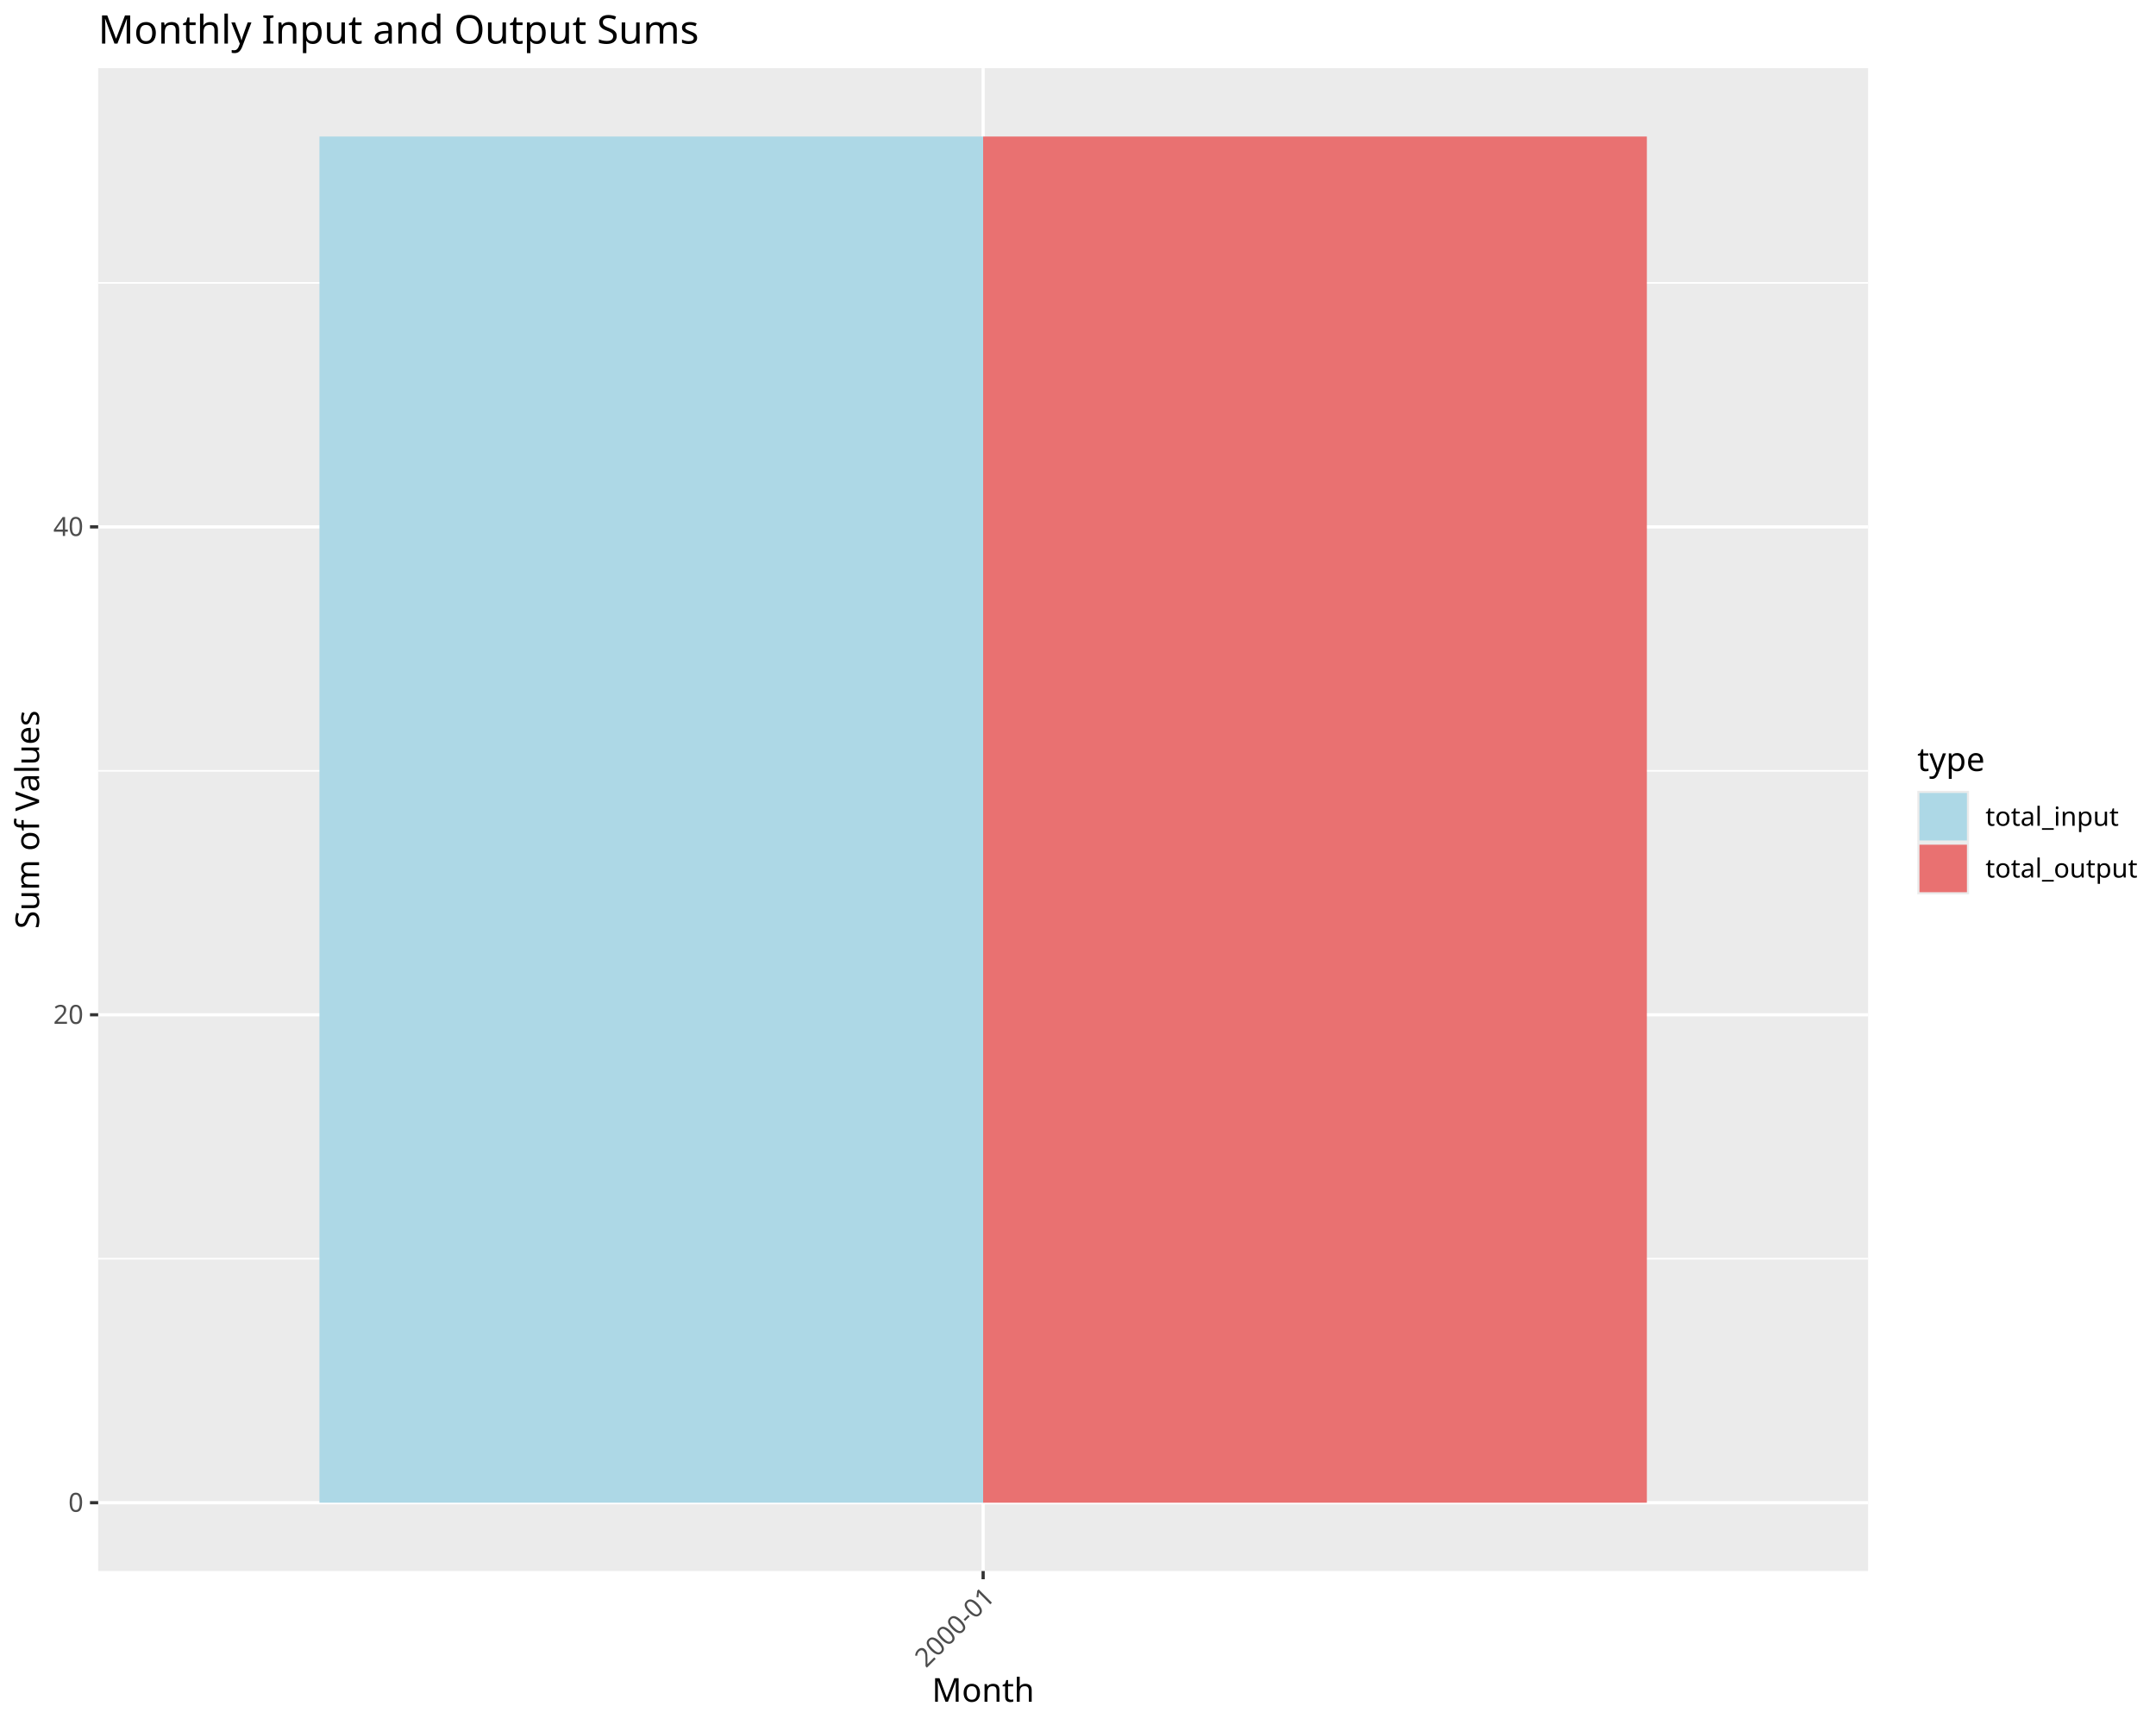
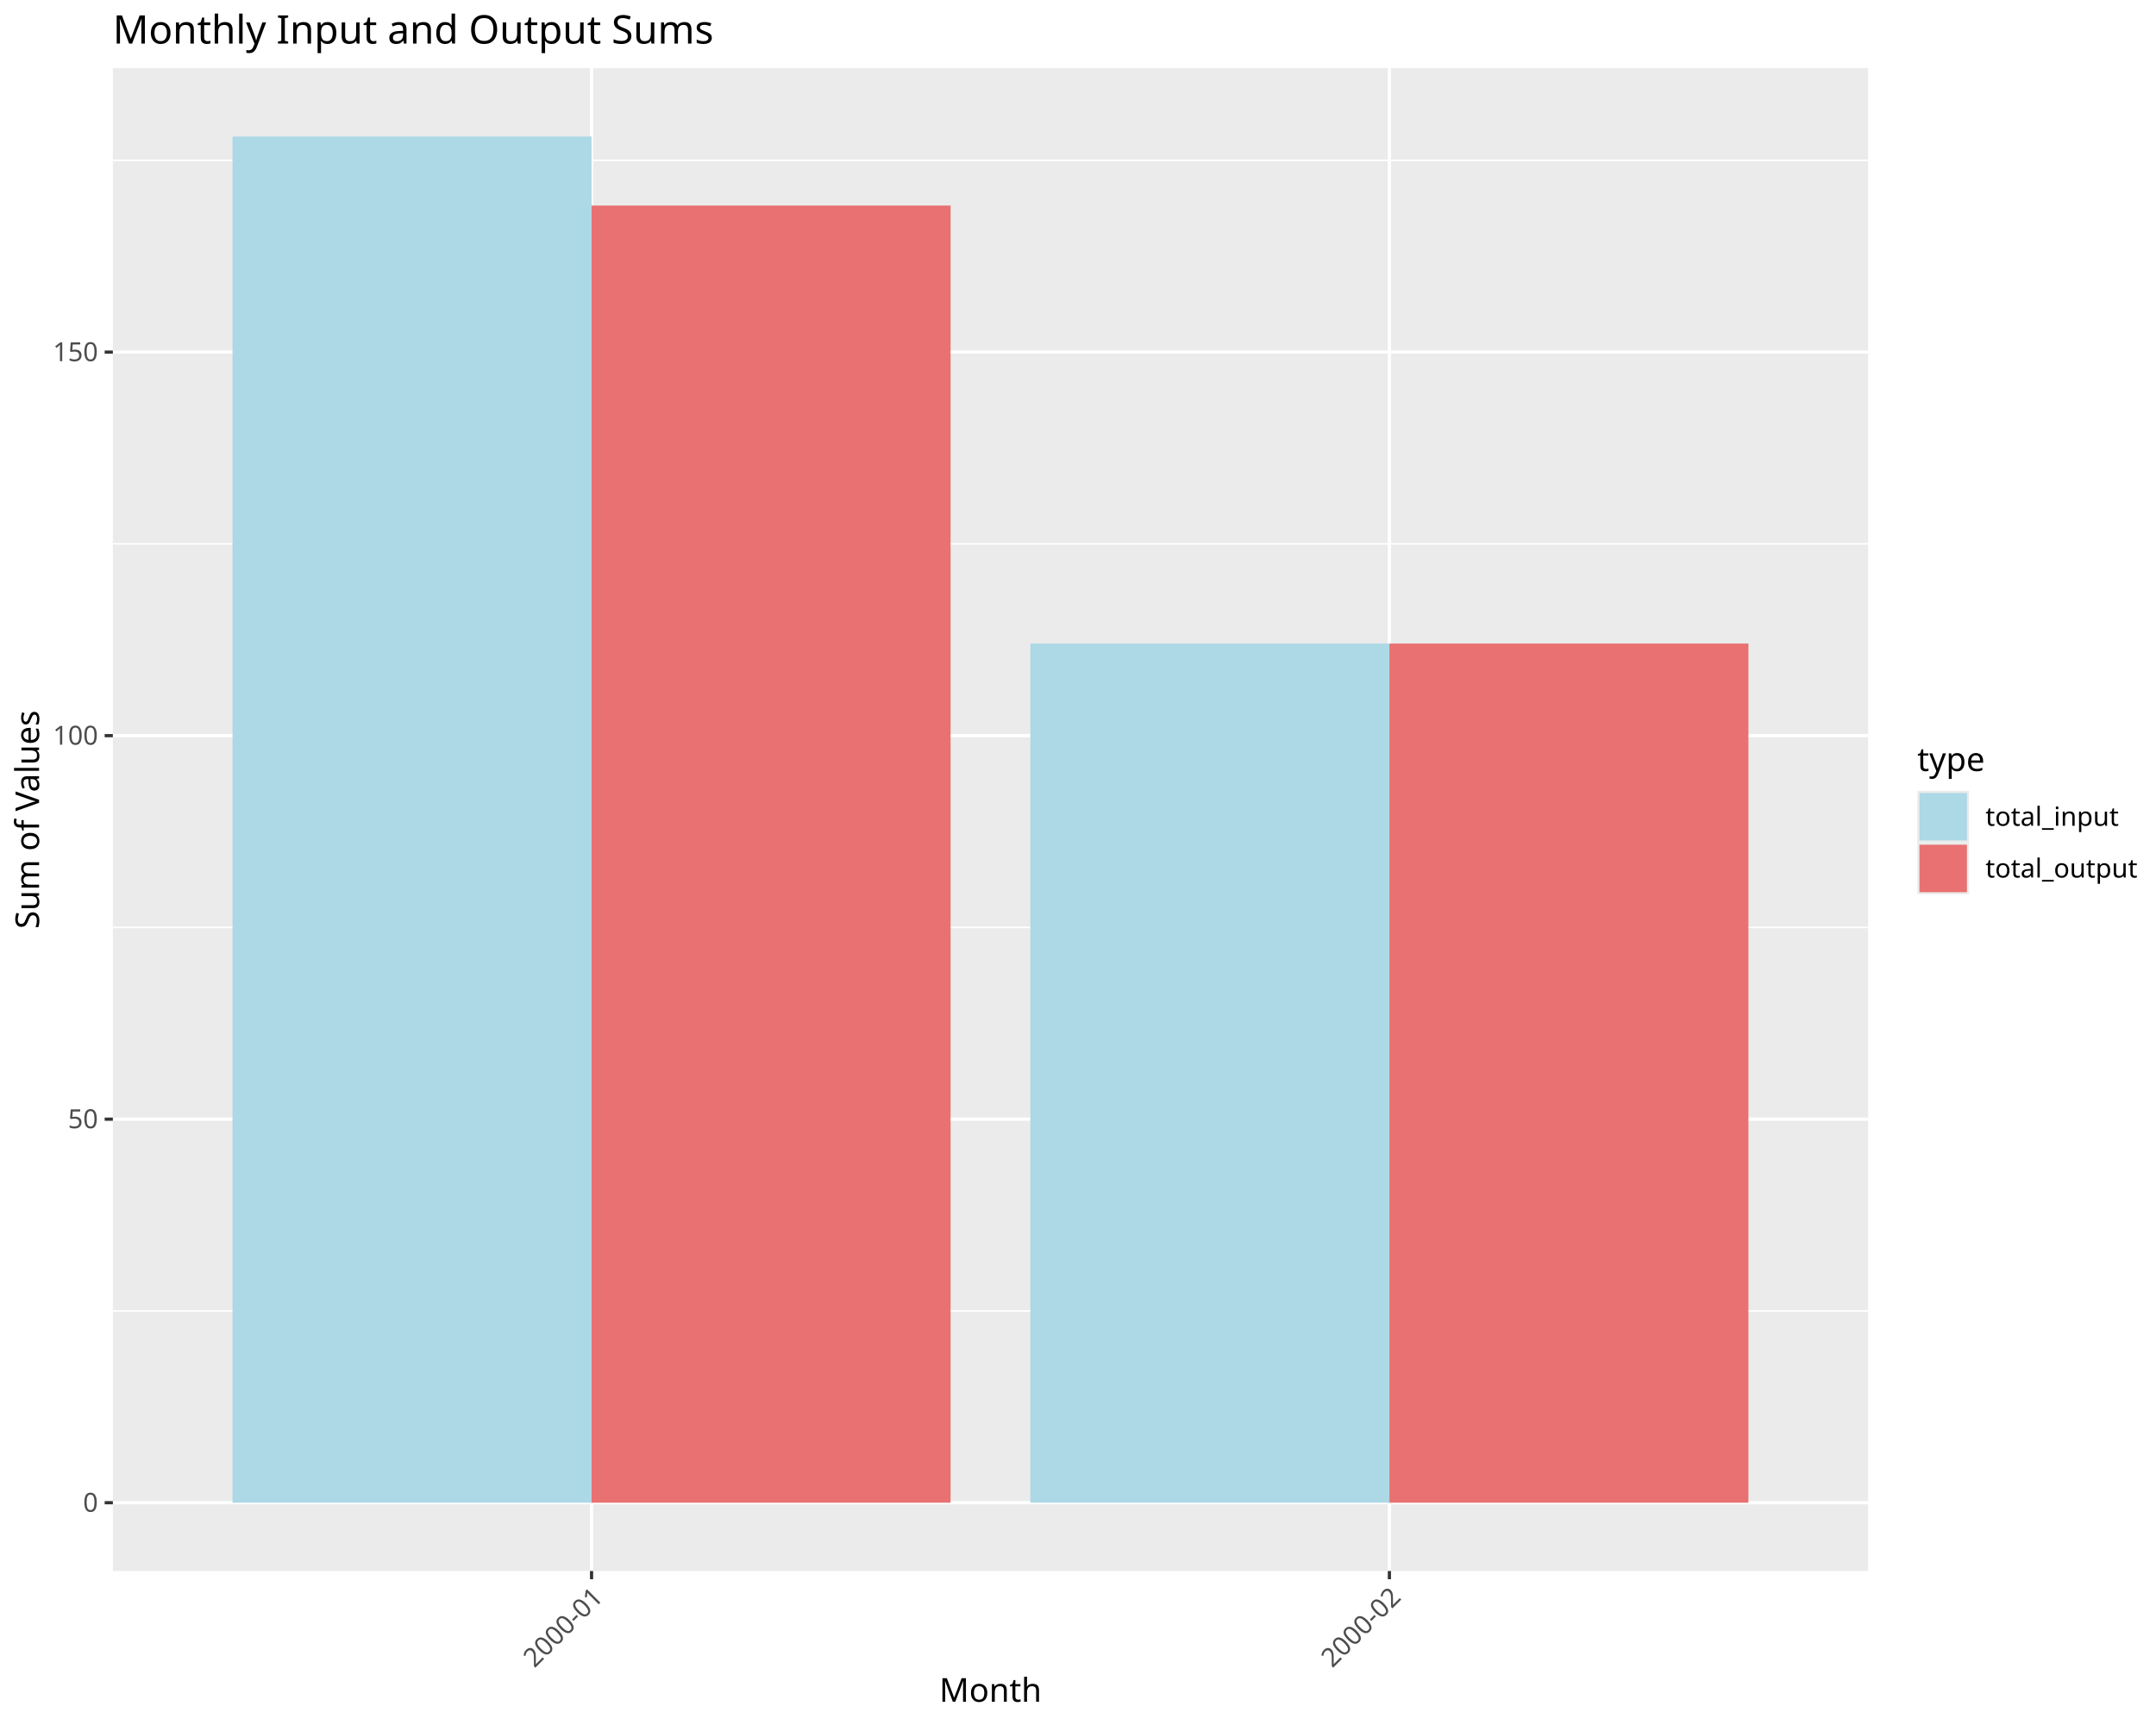
<svg xmlns="http://www.w3.org/2000/svg" class="svglite" data-engine-version="2.0" width="720.00pt" height="576.00pt" viewBox="0 0 720.00 576.00">
  <defs>
    <style type="text/css">
    .svglite line, .svglite polyline, .svglite polygon, .svglite path, .svglite rect, .svglite circle {
      fill: none;
      stroke: #000000;
      stroke-linecap: round;
      stroke-linejoin: round;
      stroke-miterlimit: 10.00;
    }
  </style>
  </defs>
  <rect width="100%" height="100%" style="stroke: none; fill: #FFFFFF;" />
  <defs>
    <clipPath id="cpMC4wMHw3MjAuMDB8MC4wMHw1NzYuMDA=">
      <rect x="0.00" y="0.00" width="720.00" height="576.00" />
    </clipPath>
  </defs>
  <g clip-path="url(#cpMC4wMHw3MjAuMDB8MC4wMHw1NzYuMDA=)">
    <rect x="0.00" y="0.00" width="720.00" height="576.00" style="stroke-width: 1.07; stroke: #FFFFFF; fill: #FFFFFF;" />
  </g>
  <defs>
-     <clipPath id="cpMzIuNzl8NjIzLjg1fDIyLjc4fDUyNC41OA==">
-       <rect x="32.79" y="22.78" width="591.06" height="501.80" />
+     <clipPath id="cpMzcuNjl8NjIzLjg1fDIyLjc4fDUyNC41OA==">
+       <rect x="37.69" y="22.78" width="586.16" height="501.80" />
    </clipPath>
  </defs>
-   <g clip-path="url(#cpMzIuNzl8NjIzLjg1fDIyLjc4fDUyNC41OA==)">
-     <rect x="32.79" y="22.78" width="591.06" height="501.80" style="stroke-width: 1.07; stroke: none; fill: #EBEBEB;" />
-     <polyline points="32.79,420.31 623.85,420.31 " style="stroke-width: 0.53; stroke: #FFFFFF; stroke-linecap: butt;" />
-     <polyline points="32.79,257.39 623.85,257.39 " style="stroke-width: 0.53; stroke: #FFFFFF; stroke-linecap: butt;" />
-     <polyline points="32.79,94.47 623.85,94.47 " style="stroke-width: 0.53; stroke: #FFFFFF; stroke-linecap: butt;" />
-     <polyline points="32.79,501.77 623.85,501.77 " style="stroke-width: 1.07; stroke: #FFFFFF; stroke-linecap: butt;" />
-     <polyline points="32.79,338.85 623.85,338.85 " style="stroke-width: 1.07; stroke: #FFFFFF; stroke-linecap: butt;" />
-     <polyline points="32.79,175.93 623.85,175.93 " style="stroke-width: 1.07; stroke: #FFFFFF; stroke-linecap: butt;" />
-     <polyline points="328.32,524.58 328.32,22.78 " style="stroke-width: 1.07; stroke: #FFFFFF; stroke-linecap: butt;" />
-     <rect x="106.68" y="45.59" width="221.65" height="456.18" style="stroke-width: 1.07; stroke: none; stroke-linecap: butt; stroke-linejoin: miter; fill: #ADD8E6;" />
-     <rect x="328.32" y="45.59" width="221.65" height="456.18" style="stroke-width: 1.07; stroke: none; stroke-linecap: butt; stroke-linejoin: miter; fill: #E97171;" />
+   <g clip-path="url(#cpMzcuNjl8NjIzLjg1fDIyLjc4fDUyNC41OA==)">
+     <rect x="37.69" y="22.78" width="586.16" height="501.80" style="stroke-width: 1.07; stroke: none; fill: #EBEBEB;" />
+     <polyline points="37.69,437.74 623.85,437.74 " style="stroke-width: 0.53; stroke: #FFFFFF; stroke-linecap: butt;" />
+     <polyline points="37.69,309.67 623.85,309.67 " style="stroke-width: 0.53; stroke: #FFFFFF; stroke-linecap: butt;" />
+     <polyline points="37.69,181.60 623.85,181.60 " style="stroke-width: 0.53; stroke: #FFFFFF; stroke-linecap: butt;" />
+     <polyline points="37.69,53.53 623.85,53.53 " style="stroke-width: 0.53; stroke: #FFFFFF; stroke-linecap: butt;" />
+     <polyline points="37.69,501.77 623.85,501.77 " style="stroke-width: 1.07; stroke: #FFFFFF; stroke-linecap: butt;" />
+     <polyline points="37.69,373.71 623.85,373.71 " style="stroke-width: 1.07; stroke: #FFFFFF; stroke-linecap: butt;" />
+     <polyline points="37.69,245.64 623.85,245.64 " style="stroke-width: 1.07; stroke: #FFFFFF; stroke-linecap: butt;" />
+     <polyline points="37.69,117.57 623.85,117.57 " style="stroke-width: 1.07; stroke: #FFFFFF; stroke-linecap: butt;" />
+     <polyline points="197.55,524.58 197.55,22.78 " style="stroke-width: 1.07; stroke: #FFFFFF; stroke-linecap: butt;" />
+     <polyline points="463.99,524.58 463.99,22.78 " style="stroke-width: 1.07; stroke: #FFFFFF; stroke-linecap: butt;" />
+     <rect x="77.65" y="45.59" width="119.90" height="456.18" style="stroke-width: 1.07; stroke: none; stroke-linecap: butt; stroke-linejoin: miter; fill: #ADD8E6;" />
+     <rect x="197.55" y="68.64" width="119.90" height="433.13" style="stroke-width: 1.07; stroke: none; stroke-linecap: butt; stroke-linejoin: miter; fill: #E97171;" />
+     <rect x="344.09" y="214.90" width="119.90" height="286.87" style="stroke-width: 1.07; stroke: none; stroke-linecap: butt; stroke-linejoin: miter; fill: #ADD8E6;" />
+     <rect x="463.99" y="214.90" width="119.90" height="286.87" style="stroke-width: 1.07; stroke: none; stroke-linecap: butt; stroke-linejoin: miter; fill: #E97171;" />
  </g>
  <g clip-path="url(#cpMC4wMHw3MjAuMDB8MC4wMHw1NzYuMDA=)">
-     <text x="27.86" y="504.80" text-anchor="end" style="font-size: 8.80px; fill: #4D4D4D; font-family: sans;" textLength="4.89px" lengthAdjust="spacingAndGlyphs">0</text>
-     <text x="27.86" y="341.88" text-anchor="end" style="font-size: 8.80px; fill: #4D4D4D; font-family: sans;" textLength="9.79px" lengthAdjust="spacingAndGlyphs">20</text>
-     <text x="27.86" y="178.96" text-anchor="end" style="font-size: 8.80px; fill: #4D4D4D; font-family: sans;" textLength="9.79px" lengthAdjust="spacingAndGlyphs">40</text>
-     <polyline points="30.05,501.77 32.79,501.77 " style="stroke-width: 1.07; stroke: #333333; stroke-linecap: butt;" />
-     <polyline points="30.05,338.85 32.79,338.85 " style="stroke-width: 1.07; stroke: #333333; stroke-linecap: butt;" />
-     <polyline points="30.05,175.93 32.79,175.93 " style="stroke-width: 1.07; stroke: #333333; stroke-linecap: butt;" />
-     <polyline points="328.32,527.32 328.32,524.58 " style="stroke-width: 1.07; stroke: #333333; stroke-linecap: butt;" />
-     <text transform="translate(332.60,533.80) rotate(-45)" text-anchor="end" style="font-size: 8.80px; fill: #4D4D4D; font-family: sans;" textLength="32.30px" lengthAdjust="spacingAndGlyphs">2000-01</text>
-     <text x="328.32" y="568.24" text-anchor="middle" style="font-size: 11.00px; font-family: sans;" textLength="30.58px" lengthAdjust="spacingAndGlyphs">Month</text>
+     <text x="32.76" y="504.80" text-anchor="end" style="font-size: 8.80px; fill: #4D4D4D; font-family: sans;" textLength="4.89px" lengthAdjust="spacingAndGlyphs">0</text>
+     <text x="32.76" y="376.73" text-anchor="end" style="font-size: 8.80px; fill: #4D4D4D; font-family: sans;" textLength="9.79px" lengthAdjust="spacingAndGlyphs">50</text>
+     <text x="32.76" y="248.66" text-anchor="end" style="font-size: 8.80px; fill: #4D4D4D; font-family: sans;" textLength="14.68px" lengthAdjust="spacingAndGlyphs">100</text>
+     <text x="32.76" y="120.60" text-anchor="end" style="font-size: 8.80px; fill: #4D4D4D; font-family: sans;" textLength="14.68px" lengthAdjust="spacingAndGlyphs">150</text>
+     <polyline points="34.95,501.77 37.69,501.77 " style="stroke-width: 1.07; stroke: #333333; stroke-linecap: butt;" />
+     <polyline points="34.95,373.71 37.69,373.71 " style="stroke-width: 1.07; stroke: #333333; stroke-linecap: butt;" />
+     <polyline points="34.95,245.64 37.69,245.64 " style="stroke-width: 1.07; stroke: #333333; stroke-linecap: butt;" />
+     <polyline points="34.95,117.57 37.69,117.57 " style="stroke-width: 1.07; stroke: #333333; stroke-linecap: butt;" />
+     <polyline points="197.55,527.32 197.55,524.58 " style="stroke-width: 1.07; stroke: #333333; stroke-linecap: butt;" />
+     <polyline points="463.99,527.32 463.99,524.58 " style="stroke-width: 1.07; stroke: #333333; stroke-linecap: butt;" />
+     <text transform="translate(201.83,533.80) rotate(-45)" text-anchor="end" style="font-size: 8.80px; fill: #4D4D4D; font-family: sans;" textLength="32.30px" lengthAdjust="spacingAndGlyphs">2000-01</text>
+     <text transform="translate(468.27,533.80) rotate(-45)" text-anchor="end" style="font-size: 8.80px; fill: #4D4D4D; font-family: sans;" textLength="32.30px" lengthAdjust="spacingAndGlyphs">2000-02</text>
+     <text x="330.77" y="568.24" text-anchor="middle" style="font-size: 11.00px; font-family: sans;" textLength="30.58px" lengthAdjust="spacingAndGlyphs">Month</text>
    <text transform="translate(13.05,273.68) rotate(-90)" text-anchor="middle" style="font-size: 11.00px; font-family: sans;" textLength="71.55px" lengthAdjust="spacingAndGlyphs">Sum of Values</text>
    <rect x="634.81" y="243.26" width="79.71" height="60.85" style="stroke-width: 1.07; stroke: none; fill: #FFFFFF;" />
    <text x="640.29" y="257.45" style="font-size: 11.00px; font-family: sans;" textLength="20.80px" lengthAdjust="spacingAndGlyphs">type</text>
    <rect x="640.29" y="264.07" width="17.28" height="17.28" style="stroke-width: 1.07; stroke: none; fill: #EBEBEB;" />
    <rect x="641.00" y="264.78" width="15.86" height="15.86" style="stroke-width: 1.07; stroke: none; stroke-linecap: butt; stroke-linejoin: miter; fill: #ADD8E6;" />
    <rect x="640.29" y="281.35" width="17.28" height="17.28" style="stroke-width: 1.07; stroke: none; fill: #EBEBEB;" />
    <rect x="641.00" y="282.06" width="15.86" height="15.86" style="stroke-width: 1.07; stroke: none; stroke-linecap: butt; stroke-linejoin: miter; fill: #E97171;" />
    <text x="663.05" y="275.74" style="font-size: 8.80px; font-family: sans;" textLength="40.61px" lengthAdjust="spacingAndGlyphs">total_input</text>
    <text x="663.05" y="293.02" style="font-size: 8.80px; font-family: sans;" textLength="45.99px" lengthAdjust="spacingAndGlyphs">total_output</text>
-     <text x="32.79" y="14.56" style="font-size: 13.20px; font-family: sans;" textLength="185.67px" lengthAdjust="spacingAndGlyphs">Monthly Input and Output Sums</text>
+     <text x="37.69" y="14.56" style="font-size: 13.20px; font-family: sans;" textLength="185.67px" lengthAdjust="spacingAndGlyphs">Monthly Input and Output Sums</text>
  </g>
</svg>
